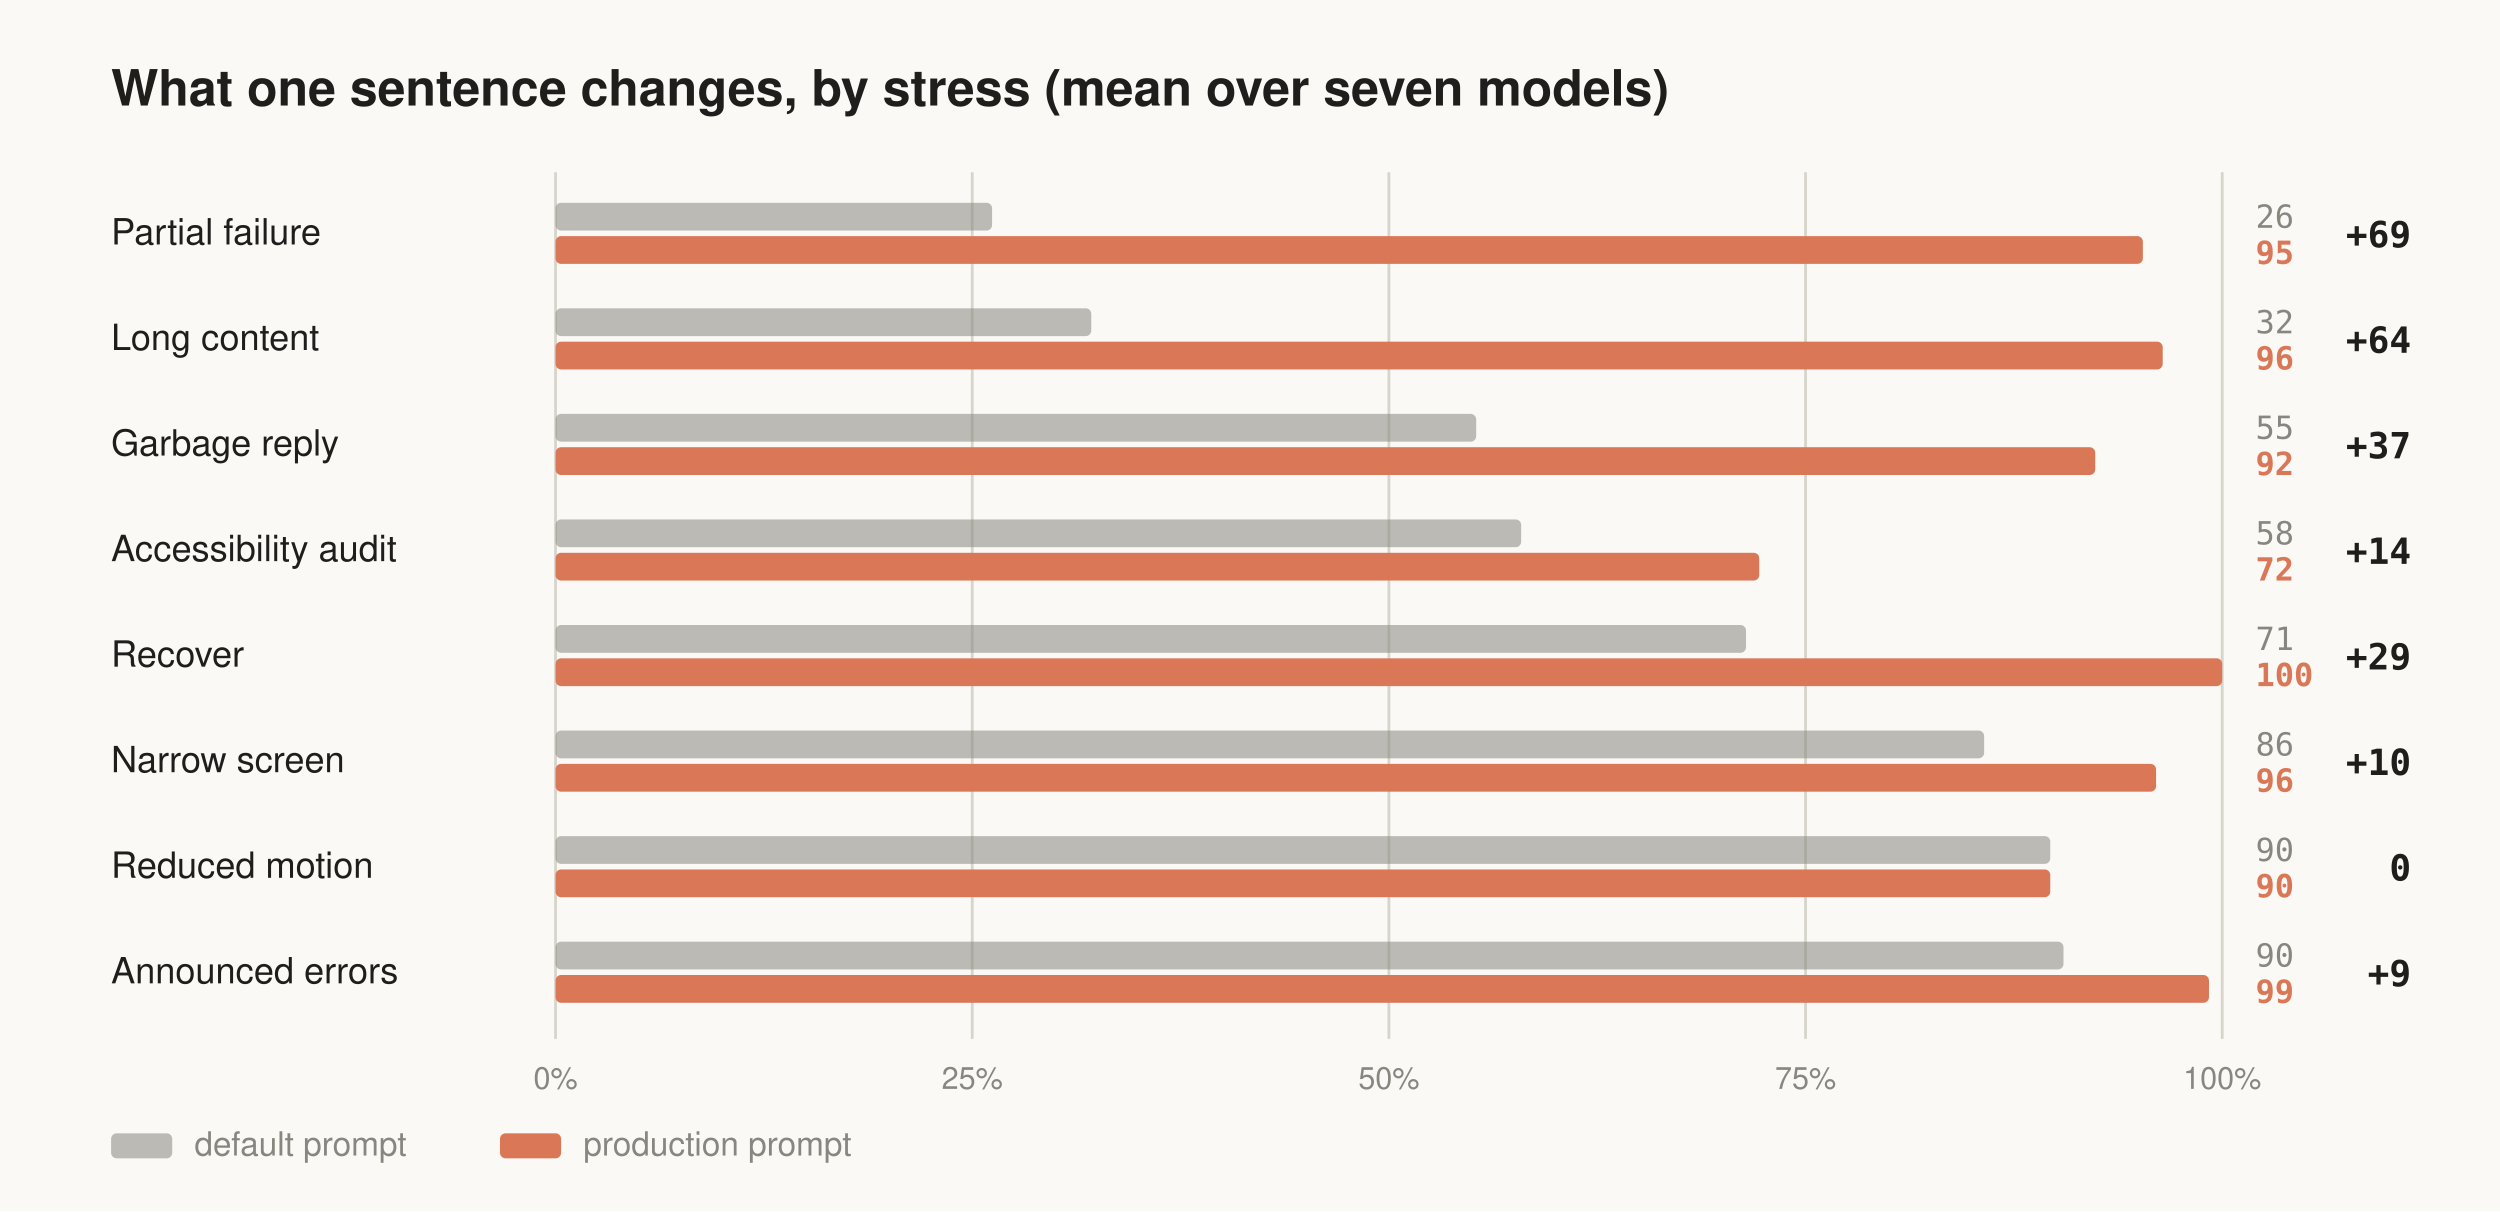
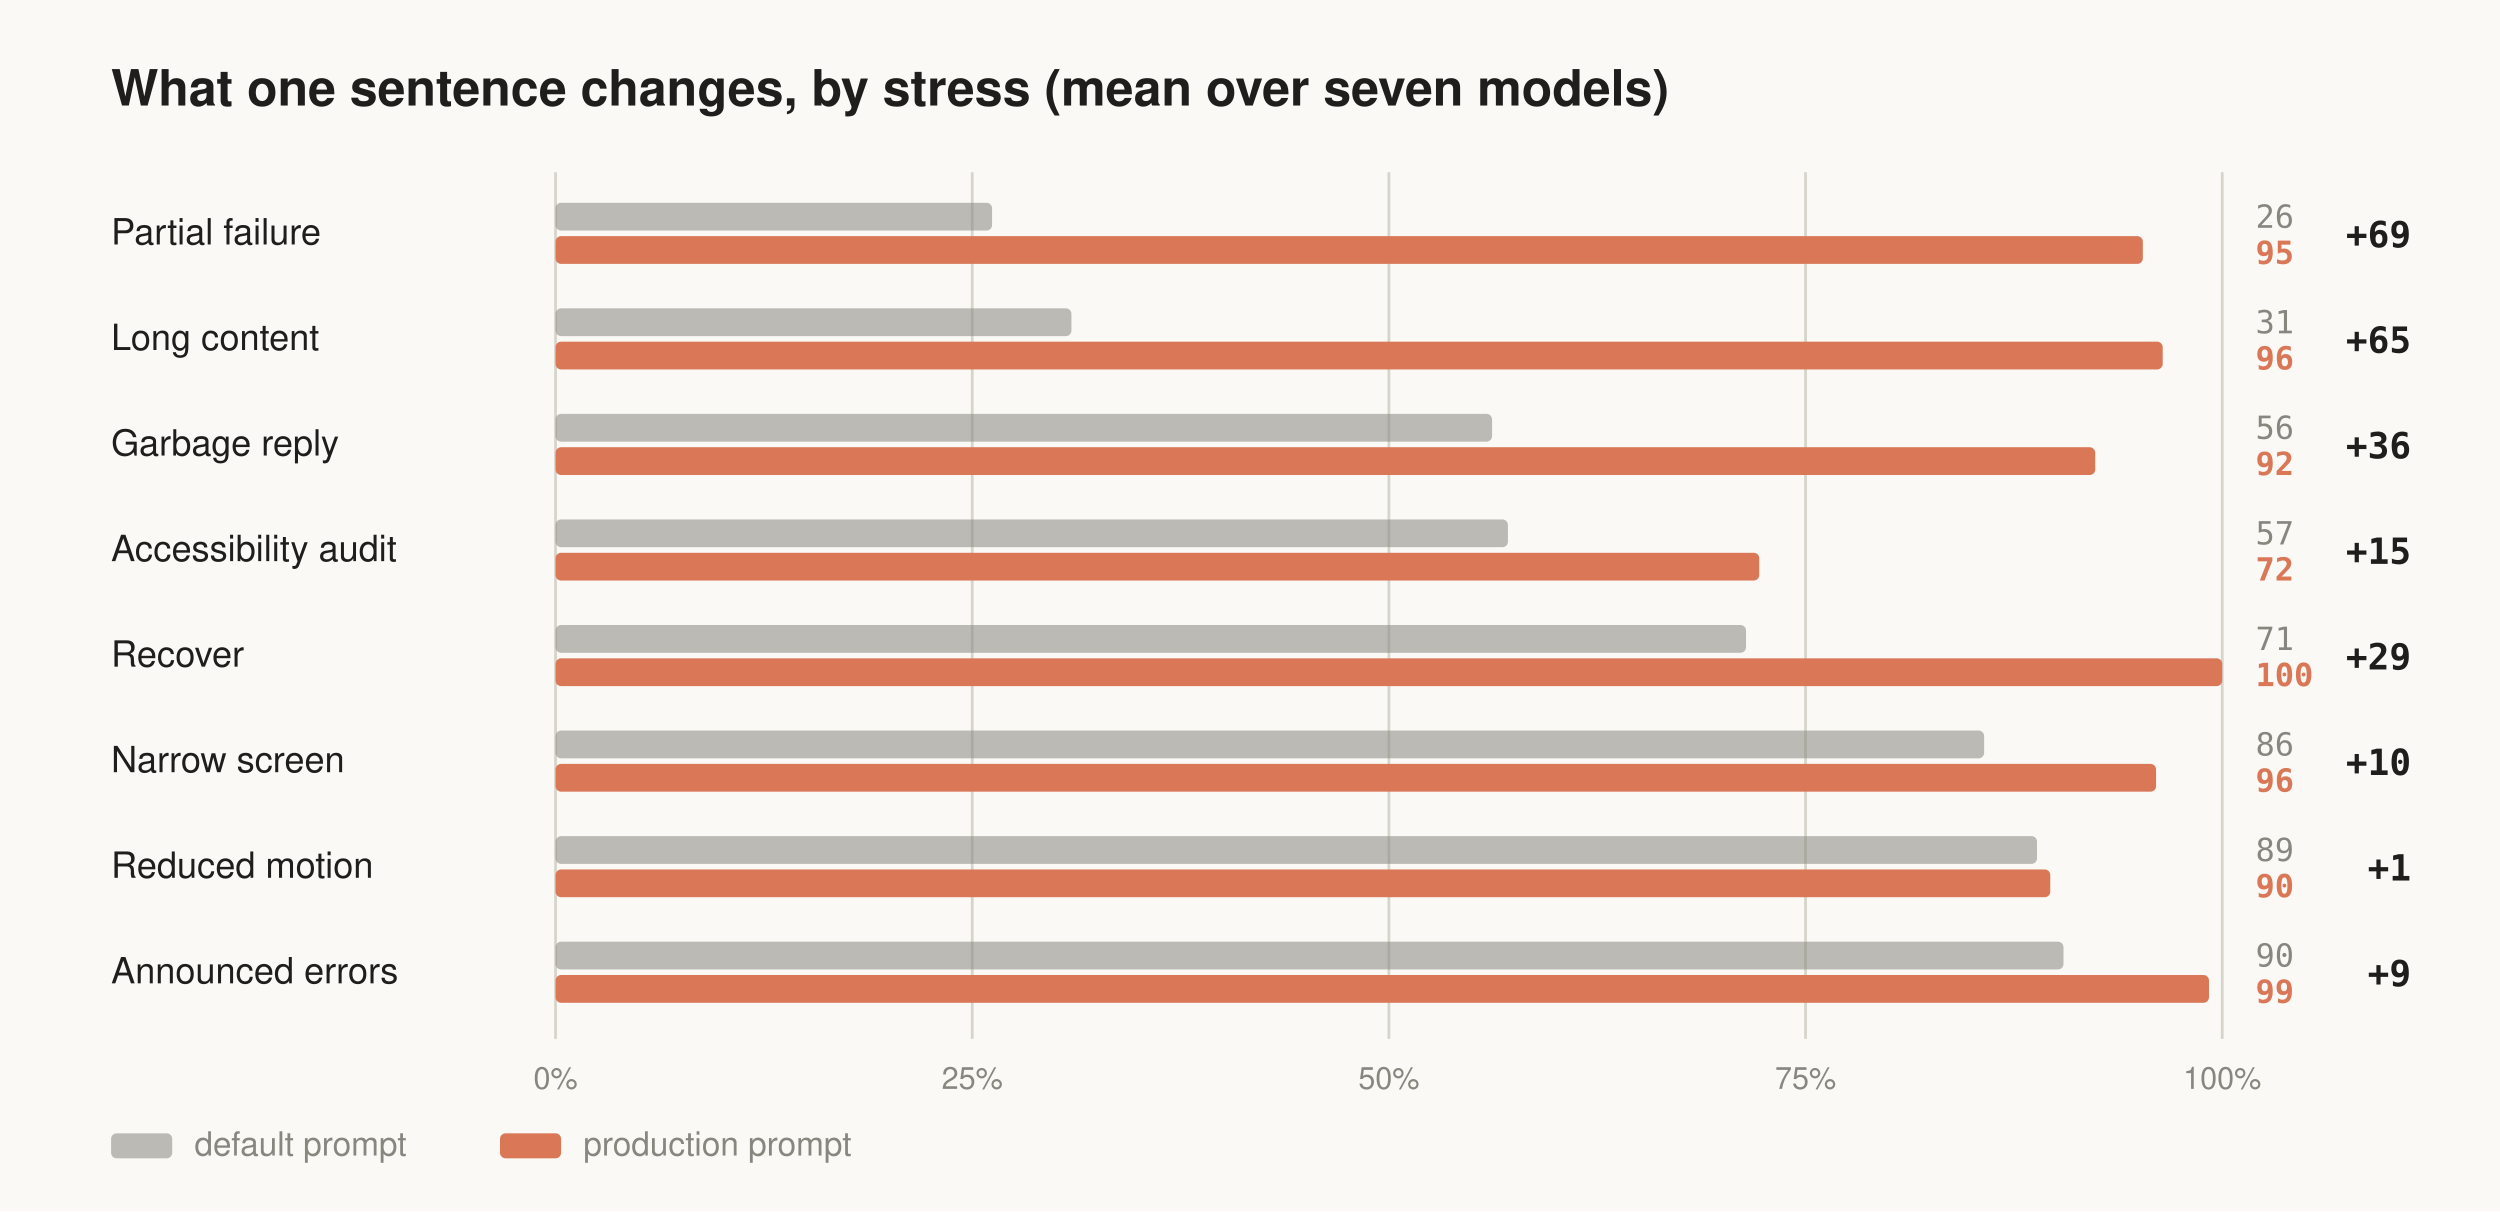
<svg xmlns="http://www.w3.org/2000/svg" viewBox="0 0 900 436" width="900" height="436">
  <rect width="900" height="436" fill="#faf9f5" />
  <defs>
    <marker id="a" viewBox="0 0 10 10" refX="9" refY="5" markerWidth="7" markerHeight="7" orient="auto">
      <path d="M0,0 L10,5 L0,10 z" fill="#1f1e1d" />
    </marker>
    <marker id="am" viewBox="0 0 10 10" refX="9" refY="5" markerWidth="7" markerHeight="7" orient="auto">
      <path d="M0,0 L10,5 L0,10 z" fill="#87867f" />
    </marker>
  </defs>
  <text x="40" y="38" font-size="18" fill="#1f1e1d" text-anchor="start" font-weight="600" font-family="ui-sans-serif,-apple-system,Helvetica,Arial,sans-serif">What one sentence changes, by stress (mean over seven models)</text>
  <line x1="200.0" y1="62" x2="200.0" y2="374" stroke="#d6d4cb" />
  <text x="200.0" y="392" font-size="11" fill="#87867f" text-anchor="middle" font-weight="400" font-family="ui-sans-serif,-apple-system,Helvetica,Arial,sans-serif">0%</text>
  <line x1="350.0" y1="62" x2="350.0" y2="374" stroke="#d6d4cb" />
  <text x="350.0" y="392" font-size="11" fill="#87867f" text-anchor="middle" font-weight="400" font-family="ui-sans-serif,-apple-system,Helvetica,Arial,sans-serif">25%</text>
  <line x1="500.0" y1="62" x2="500.0" y2="374" stroke="#d6d4cb" />
  <text x="500.0" y="392" font-size="11" fill="#87867f" text-anchor="middle" font-weight="400" font-family="ui-sans-serif,-apple-system,Helvetica,Arial,sans-serif">50%</text>
  <line x1="650.0" y1="62" x2="650.0" y2="374" stroke="#d6d4cb" />
  <text x="650.0" y="392" font-size="11" fill="#87867f" text-anchor="middle" font-weight="400" font-family="ui-sans-serif,-apple-system,Helvetica,Arial,sans-serif">75%</text>
  <line x1="800.0" y1="62" x2="800.0" y2="374" stroke="#d6d4cb" />
  <text x="800.0" y="392" font-size="11" fill="#87867f" text-anchor="middle" font-weight="400" font-family="ui-sans-serif,-apple-system,Helvetica,Arial,sans-serif">100%</text>
  <text x="40" y="88" font-size="13" fill="#1f1e1d" text-anchor="start" font-weight="500" font-family="ui-sans-serif,-apple-system,Helvetica,Arial,sans-serif">Partial failure</text>
  <rect x="200" y="73" width="157.143" height="10" rx="2" fill="#87867f" opacity=".55" />
  <rect x="200" y="85" width="571.429" height="10" rx="2" fill="#d97757" />
  <text x="812" y="82" font-size="11.5" fill="#87867f" text-anchor="start" font-weight="400" font-family="ui-monospace,SFMono-Regular,Menlo,monospace">26</text>
  <text x="812" y="95" font-size="11.5" fill="#d97757" text-anchor="start" font-weight="600" font-family="ui-monospace,SFMono-Regular,Menlo,monospace">95</text>
  <text x="868" y="89" font-size="13" fill="#1f1e1d" text-anchor="end" font-weight="600" font-family="ui-monospace,SFMono-Regular,Menlo,monospace">+69</text>
  <text x="40" y="126" font-size="13" fill="#1f1e1d" text-anchor="start" font-weight="500" font-family="ui-sans-serif,-apple-system,Helvetica,Arial,sans-serif">Long content</text>
-   <rect x="200" y="111" width="192.857" height="10" rx="2" fill="#87867f" opacity=".55" />
+   <rect x="200" y="111" width="185.714" height="10" rx="2" fill="#87867f" opacity=".55" />
  <rect x="200" y="123" width="578.572" height="10" rx="2" fill="#d97757" />
-   <text x="812" y="120" font-size="11.5" fill="#87867f" text-anchor="start" font-weight="400" font-family="ui-monospace,SFMono-Regular,Menlo,monospace">32</text>
+   <text x="812" y="120" font-size="11.5" fill="#87867f" text-anchor="start" font-weight="400" font-family="ui-monospace,SFMono-Regular,Menlo,monospace">31</text>
  <text x="812" y="133" font-size="11.5" fill="#d97757" text-anchor="start" font-weight="600" font-family="ui-monospace,SFMono-Regular,Menlo,monospace">96</text>
-   <text x="868" y="127" font-size="13" fill="#1f1e1d" text-anchor="end" font-weight="600" font-family="ui-monospace,SFMono-Regular,Menlo,monospace">+64</text>
+   <text x="868" y="127" font-size="13" fill="#1f1e1d" text-anchor="end" font-weight="600" font-family="ui-monospace,SFMono-Regular,Menlo,monospace">+65</text>
  <text x="40" y="164" font-size="13" fill="#1f1e1d" text-anchor="start" font-weight="500" font-family="ui-sans-serif,-apple-system,Helvetica,Arial,sans-serif">Garbage reply</text>
-   <rect x="200" y="149" width="331.429" height="10" rx="2" fill="#87867f" opacity=".55" />
+   <rect x="200" y="149" width="337.143" height="10" rx="2" fill="#87867f" opacity=".55" />
  <rect x="200" y="161" width="554.286" height="10" rx="2" fill="#d97757" />
-   <text x="812" y="158" font-size="11.5" fill="#87867f" text-anchor="start" font-weight="400" font-family="ui-monospace,SFMono-Regular,Menlo,monospace">55</text>
+   <text x="812" y="158" font-size="11.5" fill="#87867f" text-anchor="start" font-weight="400" font-family="ui-monospace,SFMono-Regular,Menlo,monospace">56</text>
  <text x="812" y="171" font-size="11.5" fill="#d97757" text-anchor="start" font-weight="600" font-family="ui-monospace,SFMono-Regular,Menlo,monospace">92</text>
-   <text x="868" y="165" font-size="13" fill="#1f1e1d" text-anchor="end" font-weight="600" font-family="ui-monospace,SFMono-Regular,Menlo,monospace">+37</text>
+   <text x="868" y="165" font-size="13" fill="#1f1e1d" text-anchor="end" font-weight="600" font-family="ui-monospace,SFMono-Regular,Menlo,monospace">+36</text>
  <text x="40" y="202" font-size="13" fill="#1f1e1d" text-anchor="start" font-weight="500" font-family="ui-sans-serif,-apple-system,Helvetica,Arial,sans-serif">Accessibility audit</text>
-   <rect x="200" y="187" width="347.619" height="10" rx="2" fill="#87867f" opacity=".55" />
+   <rect x="200" y="187" width="342.857" height="10" rx="2" fill="#87867f" opacity=".55" />
  <rect x="200" y="199" width="433.333" height="10" rx="2" fill="#d97757" />
-   <text x="812" y="196" font-size="11.5" fill="#87867f" text-anchor="start" font-weight="400" font-family="ui-monospace,SFMono-Regular,Menlo,monospace">58</text>
+   <text x="812" y="196" font-size="11.5" fill="#87867f" text-anchor="start" font-weight="400" font-family="ui-monospace,SFMono-Regular,Menlo,monospace">57</text>
  <text x="812" y="209" font-size="11.5" fill="#d97757" text-anchor="start" font-weight="600" font-family="ui-monospace,SFMono-Regular,Menlo,monospace">72</text>
-   <text x="868" y="203" font-size="13" fill="#1f1e1d" text-anchor="end" font-weight="600" font-family="ui-monospace,SFMono-Regular,Menlo,monospace">+14</text>
+   <text x="868" y="203" font-size="13" fill="#1f1e1d" text-anchor="end" font-weight="600" font-family="ui-monospace,SFMono-Regular,Menlo,monospace">+15</text>
  <text x="40" y="240" font-size="13" fill="#1f1e1d" text-anchor="start" font-weight="500" font-family="ui-sans-serif,-apple-system,Helvetica,Arial,sans-serif">Recover</text>
  <rect x="200" y="225" width="428.571" height="10" rx="2" fill="#87867f" opacity=".55" />
  <rect x="200" y="237" width="600.0" height="10" rx="2" fill="#d97757" />
  <text x="812" y="234" font-size="11.5" fill="#87867f" text-anchor="start" font-weight="400" font-family="ui-monospace,SFMono-Regular,Menlo,monospace">71</text>
  <text x="812" y="247" font-size="11.5" fill="#d97757" text-anchor="start" font-weight="600" font-family="ui-monospace,SFMono-Regular,Menlo,monospace">100</text>
  <text x="868" y="241" font-size="13" fill="#1f1e1d" text-anchor="end" font-weight="600" font-family="ui-monospace,SFMono-Regular,Menlo,monospace">+29</text>
  <text x="40" y="278" font-size="13" fill="#1f1e1d" text-anchor="start" font-weight="500" font-family="ui-sans-serif,-apple-system,Helvetica,Arial,sans-serif">Narrow screen</text>
  <rect x="200" y="263" width="514.286" height="10" rx="2" fill="#87867f" opacity=".55" />
  <rect x="200" y="275" width="576.19" height="10" rx="2" fill="#d97757" />
  <text x="812" y="272" font-size="11.5" fill="#87867f" text-anchor="start" font-weight="400" font-family="ui-monospace,SFMono-Regular,Menlo,monospace">86</text>
  <text x="812" y="285" font-size="11.5" fill="#d97757" text-anchor="start" font-weight="600" font-family="ui-monospace,SFMono-Regular,Menlo,monospace">96</text>
  <text x="868" y="279" font-size="13" fill="#1f1e1d" text-anchor="end" font-weight="600" font-family="ui-monospace,SFMono-Regular,Menlo,monospace">+10</text>
  <text x="40" y="316" font-size="13" fill="#1f1e1d" text-anchor="start" font-weight="500" font-family="ui-sans-serif,-apple-system,Helvetica,Arial,sans-serif">Reduced motion</text>
-   <rect x="200" y="301" width="538.095" height="10" rx="2" fill="#87867f" opacity=".55" />
+   <rect x="200" y="301" width="533.333" height="10" rx="2" fill="#87867f" opacity=".55" />
  <rect x="200" y="313" width="538.095" height="10" rx="2" fill="#d97757" />
-   <text x="812" y="310" font-size="11.5" fill="#87867f" text-anchor="start" font-weight="400" font-family="ui-monospace,SFMono-Regular,Menlo,monospace">90</text>
+   <text x="812" y="310" font-size="11.5" fill="#87867f" text-anchor="start" font-weight="400" font-family="ui-monospace,SFMono-Regular,Menlo,monospace">89</text>
  <text x="812" y="323" font-size="11.5" fill="#d97757" text-anchor="start" font-weight="600" font-family="ui-monospace,SFMono-Regular,Menlo,monospace">90</text>
-   <text x="868" y="317" font-size="13" fill="#1f1e1d" text-anchor="end" font-weight="600" font-family="ui-monospace,SFMono-Regular,Menlo,monospace">0</text>
+   <text x="868" y="317" font-size="13" fill="#1f1e1d" text-anchor="end" font-weight="600" font-family="ui-monospace,SFMono-Regular,Menlo,monospace">+1</text>
  <text x="40" y="354" font-size="13" fill="#1f1e1d" text-anchor="start" font-weight="500" font-family="ui-sans-serif,-apple-system,Helvetica,Arial,sans-serif">Announced errors</text>
  <rect x="200" y="339" width="542.857" height="10" rx="2" fill="#87867f" opacity=".55" />
  <rect x="200" y="351" width="595.238" height="10" rx="2" fill="#d97757" />
  <text x="812" y="348" font-size="11.5" fill="#87867f" text-anchor="start" font-weight="400" font-family="ui-monospace,SFMono-Regular,Menlo,monospace">90</text>
  <text x="812" y="361" font-size="11.5" fill="#d97757" text-anchor="start" font-weight="600" font-family="ui-monospace,SFMono-Regular,Menlo,monospace">99</text>
  <text x="868" y="355" font-size="13" fill="#1f1e1d" text-anchor="end" font-weight="600" font-family="ui-monospace,SFMono-Regular,Menlo,monospace">+9</text>
  <rect x="40" y="408" width="22" height="9" rx="2" fill="#87867f" opacity=".55" />
  <text x="70" y="416" font-size="12" fill="#87867f" text-anchor="start" font-weight="400" font-family="ui-sans-serif,-apple-system,Helvetica,Arial,sans-serif">default prompt</text>
  <rect x="180" y="408" width="22" height="9" rx="2" fill="#d97757" />
  <text x="210" y="416" font-size="12" fill="#87867f" text-anchor="start" font-weight="400" font-family="ui-sans-serif,-apple-system,Helvetica,Arial,sans-serif">production prompt</text>
</svg>
